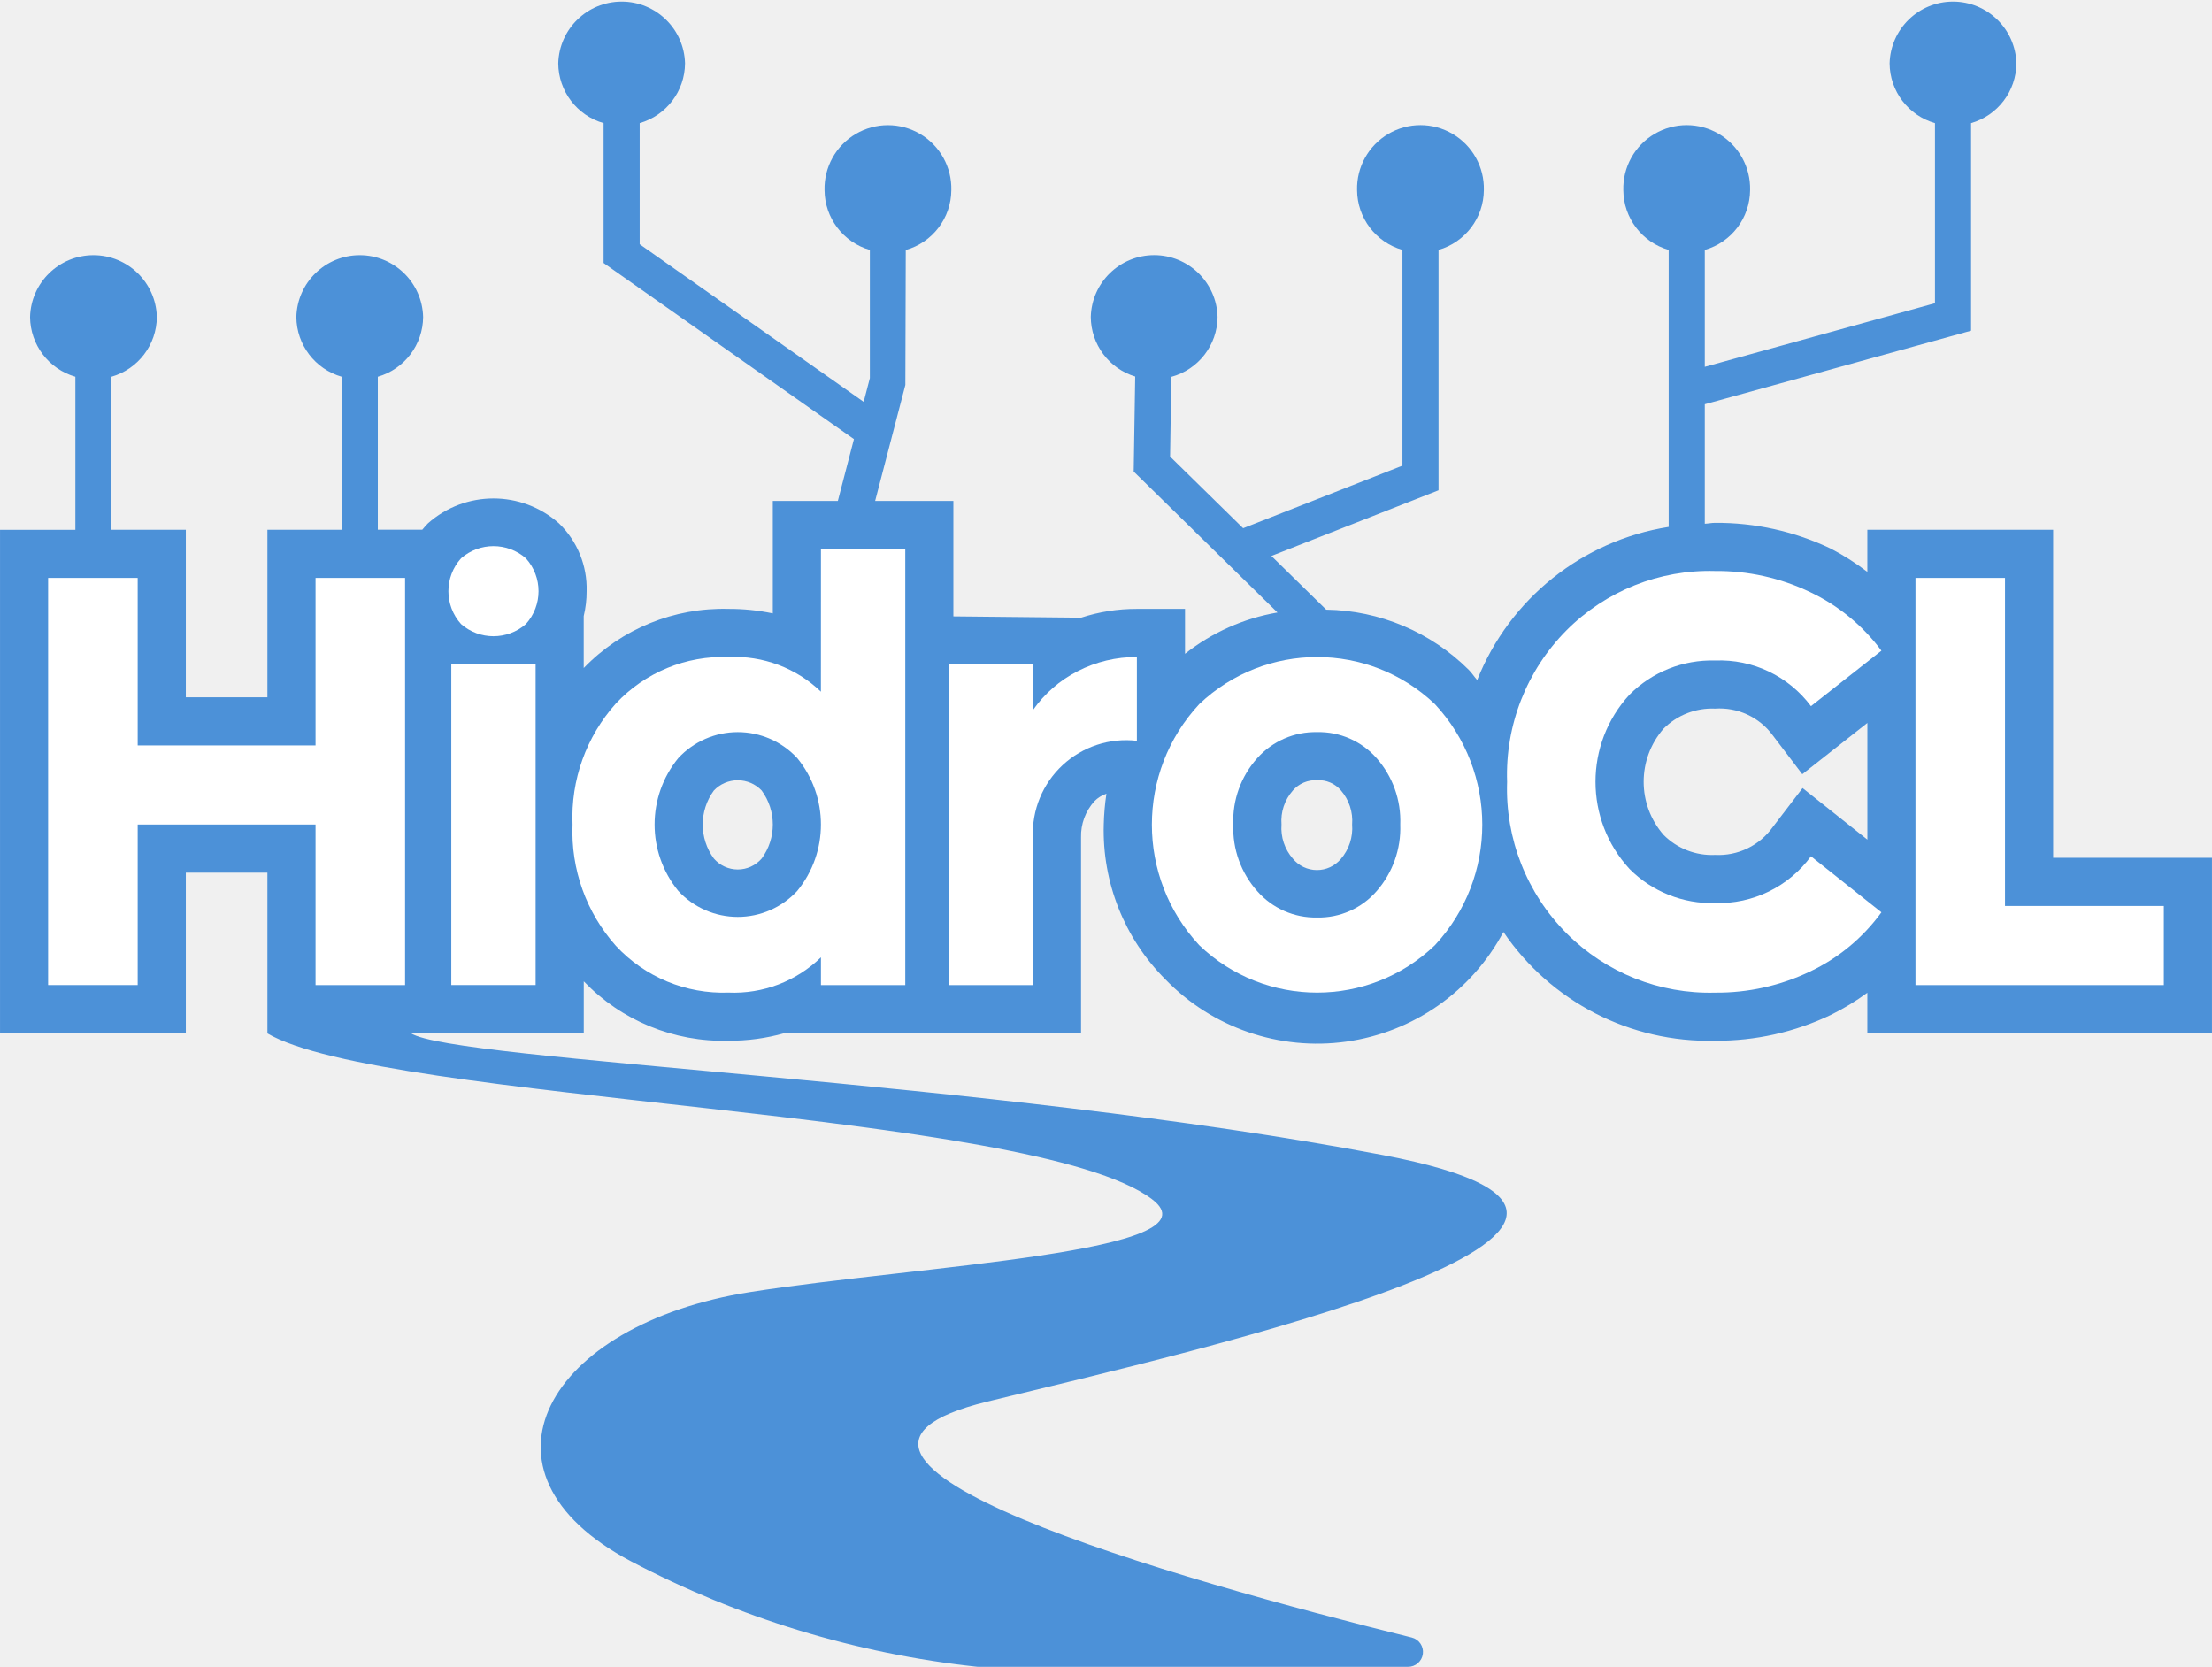
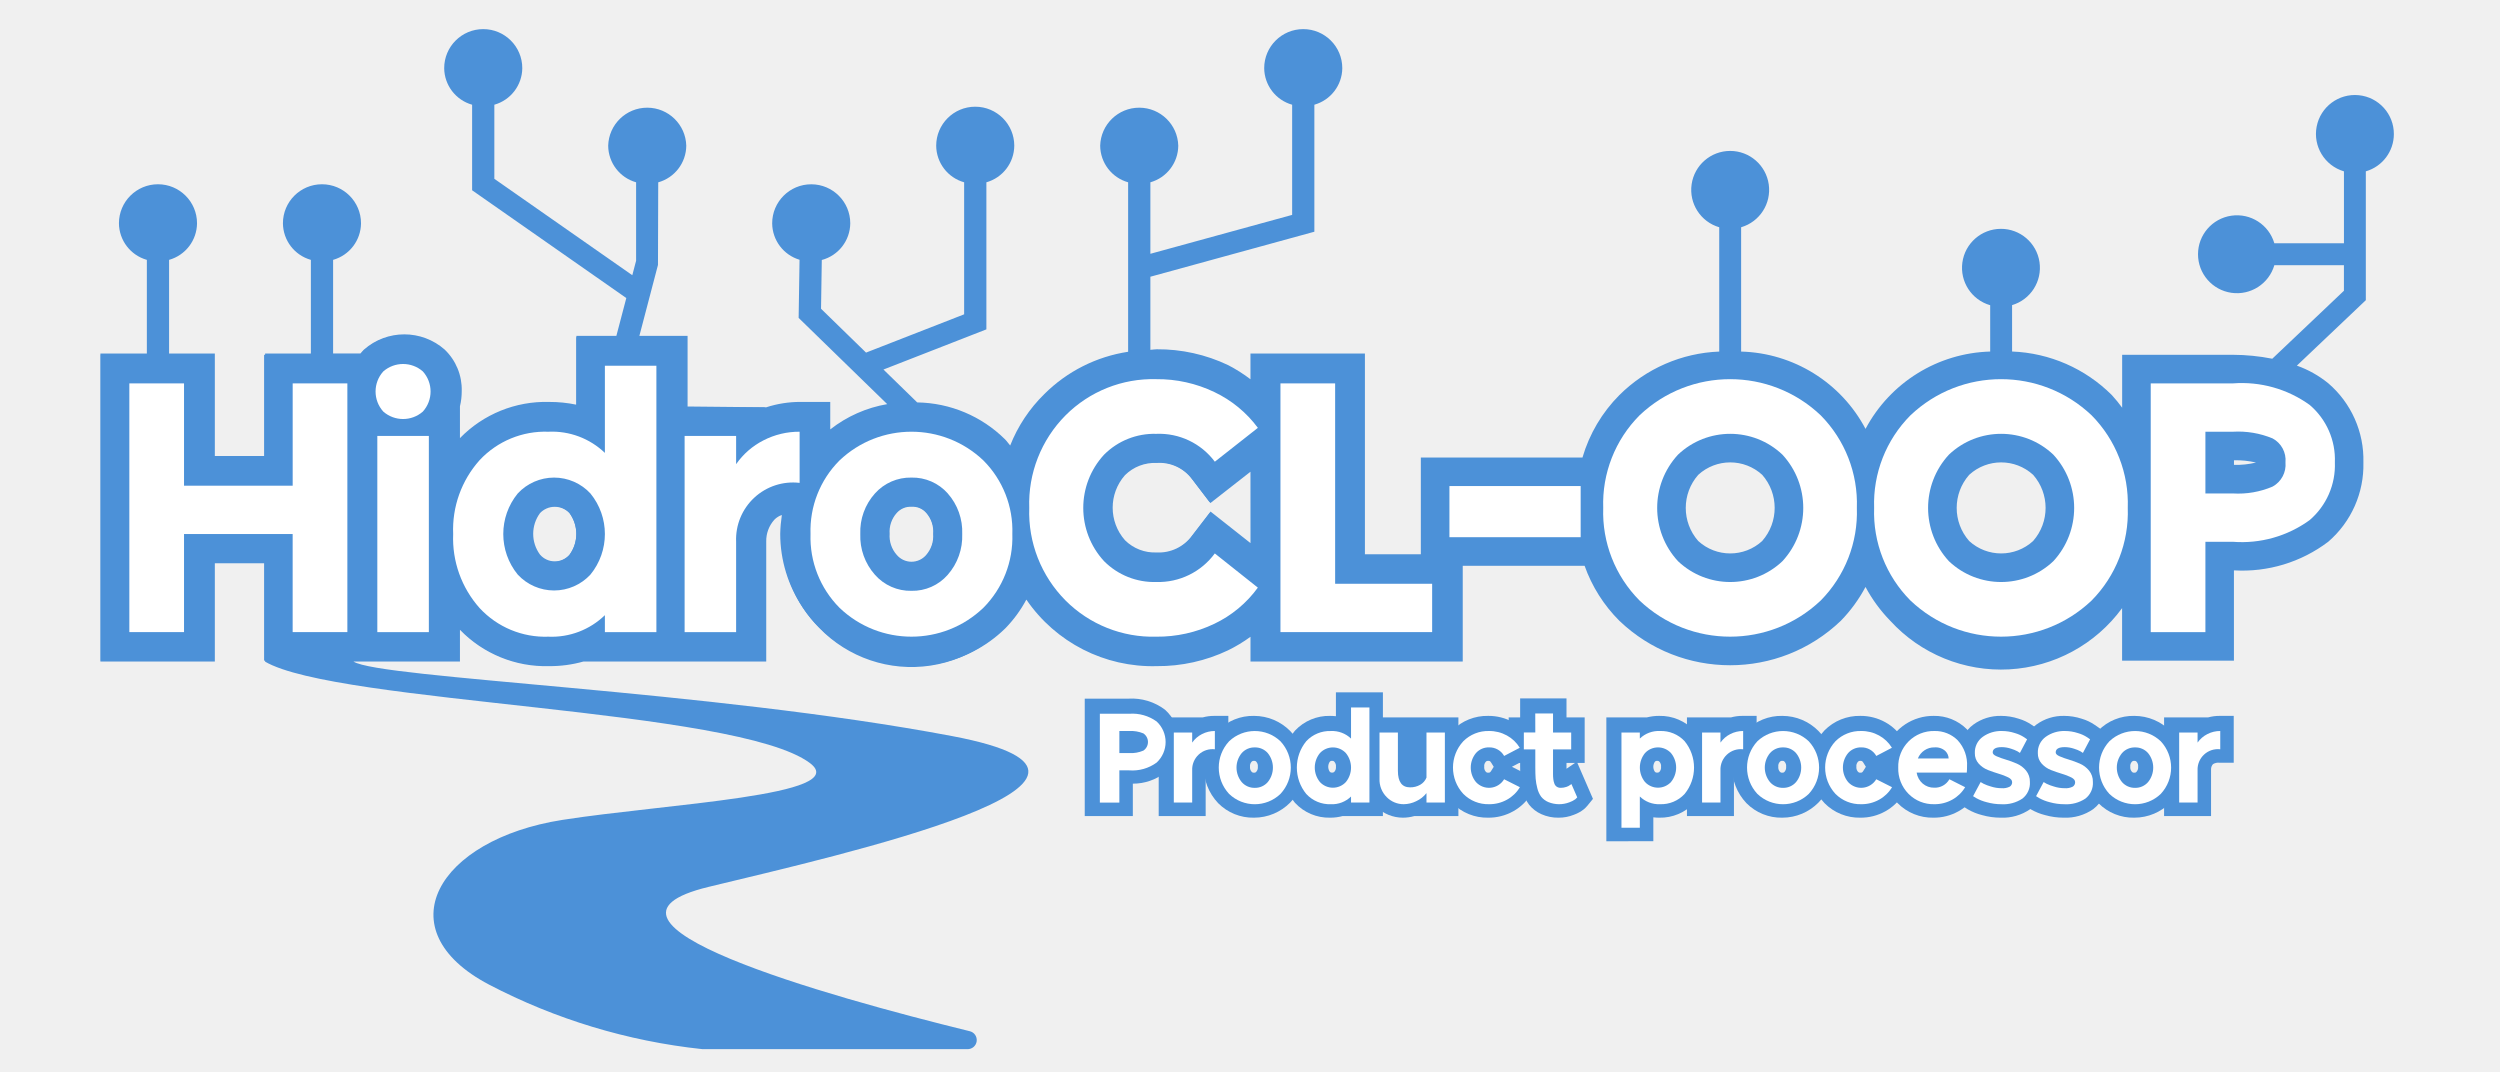
- <svg xmlns="http://www.w3.org/2000/svg" id="Capa_2" data-name="Capa 2" viewBox="0 0 54.036 40.717">
+ <svg xmlns="http://www.w3.org/2000/svg" id="Capa_2" data-name="Capa 2" viewBox="0 0 99.213 42.52">
  <defs>
    <style>.cls-1{fill:#4c91d8;}.cls-2{fill:#fff;}</style>
  </defs>
-   <path class="cls-1" d="M51.484,28.943V20.929H46.945v1.029a6.001,6.001,0,0,0-.888-.566,6.452,6.452,0,0,0-2.833-.632c-.087,0-.165.019-.25.022V17.863l6.505-1.797V10.996a1.529,1.529,0,0,0,1.107-1.46,1.549,1.549,0,0,0-3.097,0,1.529,1.529,0,0,0,1.108,1.46v4.399l-5.623,1.554V14.093a1.53,1.53,0,0,0,1.107-1.46,1.549,1.549,0,1,0-3.097,0,1.53,1.53,0,0,0,1.108,1.46v6.766a6.053,6.053,0,0,0-4.678,3.742c-.072-.081-.127-.171-.204-.248a5.038,5.038,0,0,0-3.484-1.472L32.387,21.569l4.083-1.604V14.093a1.53,1.53,0,0,0,1.107-1.46,1.549,1.549,0,1,0-3.097,0,1.53,1.53,0,0,0,1.108,1.46v5.27l-3.891,1.528-1.785-1.75.03-1.947a1.528,1.528,0,0,0,1.13-1.464,1.549,1.549,0,0,0-3.097,0A1.531,1.531,0,0,0,29.06,17.186l-.037,2.321,3.513,3.443a5.021,5.021,0,0,0-2.259,1.009V22.862H29.101a4.348,4.348,0,0,0-1.364.215l-3.119-.032V20.224H22.707l.738-2.832.01-3.297a1.529,1.529,0,0,0,1.113-1.461,1.549,1.549,0,1,0-3.097,0,1.53,1.53,0,0,0,1.107,1.46v3.13l-.151.58-5.472-3.85V10.996a1.53,1.53,0,0,0,1.108-1.46,1.549,1.549,0,0,0-3.097,0,1.529,1.529,0,0,0,1.107,1.46V14.412l6.116,4.303-.393,1.509H20.207v2.748a5.148,5.148,0,0,0-1.082-.11,4.736,4.736,0,0,0-3.537,1.445V23.037a2.525,2.525,0,0,0,.071-.608,2.216,2.216,0,0,0-.676-1.657,2.41,2.41,0,0,0-3.202.002c-.045.043-.091.102-.137.154h-1.086V17.191a1.53,1.53,0,0,0,1.107-1.46,1.549,1.549,0,0,0-3.097,0,1.53,1.53,0,0,0,1.108,1.46V20.929H7.861V25.021H5.868V20.929H4.052V17.191a1.53,1.53,0,0,0,1.108-1.46,1.549,1.549,0,0,0-3.097,0A1.53,1.53,0,0,0,3.17,17.191v3.739H1.329V33.228H5.868V29.305H7.861v3.922H7.852c2.846,1.688,18.712,1.864,21.615,4.052,1.722,1.297-5.742,1.629-9.817,2.272-4.966.784-7.039,4.394-2.906,6.577A23.557,23.557,0,0,0,25.191,48.703c.013.001.027.002.041.002H35.724a.363.363,0,0,0,.092-.715c-5.75-1.424-16.127-4.359-10.368-5.764,5.203-1.269,18.668-4.309,9.66-6.023-9.655-1.837-22.696-2.295-23.743-2.976h4.224V31.96A4.724,4.724,0,0,0,19.125,33.411a4.881,4.881,0,0,0,1.362-.184h7.25V28.441a1.267,1.267,0,0,1,.326-.88.73.73,0,0,1,.294-.184,6.075,6.075,0,0,0-.065.752,5.141,5.141,0,0,0,1.502,3.78A5.16,5.16,0,0,0,38.055,30.754a6.062,6.062,0,0,0,5.17,2.657,6.441,6.441,0,0,0,2.83-.632,5.933,5.933,0,0,0,.89-.54v.988h8.419V28.943Zm-31.549.017a.771.771,0,0,1-1.169-.001,1.405,1.405,0,0,1,.001-1.66.805.805,0,0,1,1.168,0,1.404,1.404,0,0,1,0,1.662Zm14.148.011a.762.762,0,0,1-1.171-.007,1.137,1.137,0,0,1-.278-.836,1.118,1.118,0,0,1,.274-.826.733.733,0,0,1,.596-.255.713.713,0,0,1,.583.251,1.131,1.131,0,0,1,.272.83A1.154,1.154,0,0,1,34.083,28.972Zm12.863-.473-1.583-1.259-.728.952a1.628,1.628,0,0,1-1.409.681,1.666,1.666,0,0,1-1.257-.488,1.973,1.973,0,0,1-.001-2.597,1.671,1.671,0,0,1,1.258-.489,1.61,1.61,0,0,1,1.407.651l.723.951,1.59-1.252Z" transform="translate(-1.3286 -7.98794)" />
-   <path class="cls-2" d="M2.504,22.105H4.692v4.092h4.345V22.105h2.187v9.947H9.037V28.129h-4.345v3.922H2.504Z" transform="translate(-1.3286 -7.98794)" />
-   <path class="cls-2" d="M12.593,21.625a1.203,1.203,0,0,1,1.581,0,1.198,1.198,0,0,1,0,1.609,1.203,1.203,0,0,1-1.581,0,1.198,1.198,0,0,1,0-1.609Zm-.24,2.582h2.06v7.844h-2.06Z" transform="translate(-1.3286 -7.98794)" />
-   <path class="cls-2" d="M21.383,21.399h2.06V32.052h-2.06V31.374a3.052,3.052,0,0,1-2.257.861A3.578,3.578,0,0,1,16.374,31.093a4.192,4.192,0,0,1-1.059-2.964,4.165,4.165,0,0,1,1.059-2.956A3.589,3.589,0,0,1,19.125,24.038a3.05,3.05,0,0,1,2.257.846Zm-.579,5.108a1.98,1.98,0,0,0-2.906,0,2.563,2.563,0,0,0,0,3.244,1.98,1.98,0,0,0,2.906,0,2.563,2.563,0,0,0,0-3.244Z" transform="translate(-1.3286 -7.98794)" />
-   <path class="cls-2" d="M29.101,24.038v2.046a2.279,2.279,0,0,0-2.54,2.357v3.611h-2.06V24.207h2.06V25.336a2.982,2.982,0,0,1,1.093-.952A3.112,3.112,0,0,1,29.101,24.038Z" transform="translate(-1.3286 -7.98794)" />
-   <path class="cls-2" d="M30.625,25.188a4.177,4.177,0,0,1,5.756,0,4.325,4.325,0,0,1,0,5.89,4.157,4.157,0,0,1-5.756,0,4.325,4.325,0,0,1,0-5.89Zm4.331,1.319a1.88,1.88,0,0,0-1.453-.635,1.904,1.904,0,0,0-1.461.635,2.298,2.298,0,0,0-.586,1.622,2.322,2.322,0,0,0,.586,1.629,1.895,1.895,0,0,0,1.461.643,1.872,1.872,0,0,0,1.453-.643,2.338,2.338,0,0,0,.579-1.629A2.315,2.315,0,0,0,34.956,26.507Z" transform="translate(-1.3286 -7.98794)" />
-   <path class="cls-2" d="M43.225,21.936a5.258,5.258,0,0,1,2.321.515,4.635,4.635,0,0,1,1.743,1.432l-1.721,1.355a2.779,2.779,0,0,0-2.342-1.115,2.836,2.836,0,0,0-2.089.832,3.142,3.142,0,0,0,0,4.261,2.832,2.832,0,0,0,2.089.832,2.798,2.798,0,0,0,2.342-1.143l1.721,1.369a4.564,4.564,0,0,1-1.743,1.446,5.259,5.259,0,0,1-2.321.516,4.932,4.932,0,0,1-3.626-1.447,4.998,4.998,0,0,1-1.454-3.703,5.002,5.002,0,0,1,1.454-3.704A4.934,4.934,0,0,1,43.225,21.936Z" transform="translate(-1.3286 -7.98794)" />
-   <path class="cls-2" d="M48.121,22.105h2.187v8.014h3.88v1.933H48.121Z" transform="translate(-1.3286 -7.98794)" />
+   <path class="cls-1" d="M54.167,21.995V14.029H49.625v1.022a6.009,6.009,0,0,0-.888-.562,6.491,6.491,0,0,0-2.834-.628c-.087,0-.165.019-.25.022V10.982l6.508-1.786V4.156a1.522,1.522,0,0,0,1.108-1.451,1.549,1.549,0,0,0-3.099,0A1.522,1.522,0,0,0,51.279,4.156V8.528l-5.626,1.544V7.235A1.522,1.522,0,0,0,46.76,5.784a1.55,1.55,0,0,0-3.099,0,1.522,1.522,0,0,0,1.109,1.451v6.725a5.981,5.981,0,0,0-3.325,1.678,5.886,5.886,0,0,0-1.356,2.042c-.072-.08-.127-.17-.205-.246A5.057,5.057,0,0,0,36.4,15.97l-1.34-1.305,4.085-1.594V7.235A1.522,1.522,0,0,0,40.252,5.784a1.549,1.549,0,0,0-3.099,0A1.522,1.522,0,0,0,38.262,7.235v5.239l-3.893,1.519L32.583,12.253l.03-1.935a1.521,1.521,0,0,0,1.13-1.455,1.549,1.549,0,0,0-3.099,0,1.523,1.523,0,0,0,1.086,1.446L31.694,12.616l3.515,3.422a5.039,5.039,0,0,0-2.26,1.003V15.95H31.772a4.377,4.377,0,0,0-1.365.214L27.287,16.132V13.328H25.374l.738-2.815.01-3.277A1.522,1.522,0,0,0,27.235,5.784a1.55,1.55,0,0,0-3.099,0,1.522,1.522,0,0,0,1.108,1.451V10.346l-.151.576L19.618,7.096V4.156a1.522,1.522,0,0,0,1.109-1.451,1.549,1.549,0,0,0-3.099,0A1.522,1.522,0,0,0,18.736,4.156V7.551l6.119,4.277-.394,1.5H22.873v2.732a5.183,5.183,0,0,0-1.082-.109,4.754,4.754,0,0,0-3.538,1.436V16.124a2.494,2.494,0,0,0,.071-.604,2.196,2.196,0,0,0-.677-1.647,2.423,2.423,0,0,0-3.204.002c-.045.043-.091.101-.137.153H13.219V10.313a1.522,1.522,0,0,0,1.108-1.451,1.549,1.549,0,0,0-3.099,0,1.522,1.522,0,0,0,1.109,1.451V14.029H10.521v4.067H8.526V14.029H6.71V10.313A1.522,1.522,0,0,0,7.819,8.862a1.549,1.549,0,0,0-3.099,0,1.522,1.522,0,0,0,1.108,1.451V14.029H3.985V26.253H8.526V22.354H10.521v3.899H10.512c2.847,1.678,18.722,1.852,21.627,4.027,1.722,1.29-5.745,1.619-9.822,2.258-4.969.779-7.043,4.367-2.908,6.537a23.684,23.684,0,0,0,8.451,2.559c.013.001.027.002.041.002H38.398a.361.361,0,0,0,.092-.711C32.737,39.511,22.354,36.594,28.117,35.197c5.206-1.262,18.678-4.282,9.665-5.986C28.122,27.384,15.074,26.93,14.026,26.253h4.227v-1.26a4.742,4.742,0,0,0,3.538,1.443,4.913,4.913,0,0,0,1.363-.183h7.254V21.495a1.255,1.255,0,0,1,.326-.874.731.731,0,0,1,.294-.183,6,6,0,0,0-.065.748,5.257,5.257,0,0,0,8.925,3.758,4.99,4.99,0,0,0,.843-1.149,6.067,6.067,0,0,0,5.173,2.641,6.48,6.48,0,0,0,2.832-.628,5.944,5.944,0,0,0,.89-.537v.982h8.423V21.995Zm-31.566.017a.775.775,0,0,1-1.17-.001,1.389,1.389,0,0,1,.001-1.65.809.809,0,0,1,1.168,0,1.388,1.388,0,0,1,0,1.651Zm14.155.011a.765.765,0,0,1-1.172-.007,1.126,1.126,0,0,1-.278-.831,1.107,1.107,0,0,1,.275-.821.736.736,0,0,1,.596-.254.715.715,0,0,1,.584.249,1.12,1.12,0,0,1,.272.825A1.142,1.142,0,0,1,36.756,22.023Zm12.87-.47L48.041,20.301l-.728.946a1.632,1.632,0,0,1-1.41.677,1.673,1.673,0,0,1-1.258-.485,1.951,1.951,0,0,1-.001-2.581,1.678,1.678,0,0,1,1.259-.486,1.615,1.615,0,0,1,1.407.647l.724.946,1.591-1.244Z" />
+   <path class="cls-1" d="M95.001,5.324a1.546,1.546,0,1,0-1.981,1.476V9.655H90.258a1.546,1.546,0,1,0,0,.87h2.761v1.014l-2.843,2.697a8.178,8.178,0,0,0-1.564-.156H84.218v2.099a6.009,6.009,0,0,0-.409-.5,5.925,5.925,0,0,0-3.959-1.729V12.109a1.546,1.546,0,1,0-.869.004v1.838A5.786,5.786,0,0,0,74.034,17.02a5.761,5.761,0,0,0-4.937-3.068V9.019a1.546,1.546,0,1,0-.869-0v4.933a5.945,5.945,0,0,0-3.963,1.727,5.832,5.832,0,0,0-1.464,2.477h-6.415v3.878H54.118V14.081h-4.438v1.076a5.963,5.963,0,0,0-.998-.62,6.371,6.371,0,0,0-2.797-.624,6.01,6.01,0,0,0-4.397,1.766,5.844,5.844,0,0,0-1.37,2.146c-.099-.118-.182-.244-.293-.355a5.243,5.243,0,0,0-6.959-.288v-1.183H31.733a4.261,4.261,0,0,0-1.386.227v-.059H27.183V13.381H22.871v2.735a5.025,5.025,0,0,0-1.106-.117A4.664,4.664,0,0,0,18.206,17.487c-.02.022-.033.048-.053.07V16.167h-.009a2.472,2.472,0,0,0,.078-.63,2.168,2.168,0,0,0-.66-1.62,2.325,2.325,0,0,0-3.134.002c-.047.045-.095.106-.143.162H10.481v4.06h-2.044V14.081H3.999V26.219h4.438v-3.892h2.044v3.892h7.672V24.836c.019.021.031.046.05.066a4.653,4.653,0,0,0,3.562,1.498A4.791,4.791,0,0,0,23.11,26.219h7.237V21.501a1.292,1.292,0,0,1,.33-.894.851.851,0,0,1,.428-.238,6.003,6.003,0,0,0-.072.823,5.076,5.076,0,0,0,1.48,3.728,5.088,5.088,0,0,0,8.196-1.236,6.068,6.068,0,0,0,5.177,2.716,6.372,6.372,0,0,0,2.798-.624,5.853,5.853,0,0,0,.997-.622v1.064h8.287V22.453h4.917a5.84,5.84,0,0,0,1.38,2.183,6.354,6.354,0,0,0,8.791-.002,5.901,5.901,0,0,0,.977-1.34,5.903,5.903,0,0,0,.983,1.342,5.954,5.954,0,0,0,9.2-.502v2.085h4.438v-3.584a5.64,5.64,0,0,0,3.743-1.136,4.022,4.022,0,0,0,1.395-3.148,3.998,3.998,0,0,0-1.399-3.145,4.219,4.219,0,0,0-1.241-.696l2.736-2.597V6.8A1.541,1.541,0,0,0,95.001,5.324ZM22.593,22.039a.832.832,0,0,1-1.208,0,1.425,1.425,0,0,1,0-1.692.832.832,0,0,1,1.208,0,1.426,1.426,0,0,1,0,1.692Zm14.177.012a.729.729,0,0,1-.6.262.745.745,0,0,1-.61-.268,1.157,1.157,0,0,1-.285-.852,1.139,1.139,0,0,1,.281-.842.765.765,0,0,1,.614-.264.738.738,0,0,1,.604.26,1.155,1.155,0,0,1,.278.846A1.176,1.176,0,0,1,36.77,22.051Zm11.242-1.694-.702.916a1.647,1.647,0,0,1-1.424.689,1.683,1.683,0,0,1-1.27-.494,1.988,1.988,0,0,1,.001-2.625,1.679,1.679,0,0,1,1.269-.494,1.624,1.624,0,0,1,1.421.658l.698.919,1.676-1.319v3.075Zm21.922,1.112a1.879,1.879,0,0,1-2.54,0,1.988,1.988,0,0,1,.001-2.625,1.879,1.879,0,0,1,2.539 0,1.989,1.989,0,0,1,0,2.624Zm10.752,0a1.879,1.879,0,0,1-2.54,0,1.988,1.988,0,0,1,.001-2.625,1.879,1.879,0,0,1,2.539 0,1.989,1.989,0,0,1,0,2.624Zm7.97-3.02v-.183a3.483,3.483,0,0,1,.875.09A3.333,3.333,0,0,1,88.655,18.449Z" />
+   <g id="Capa_4" data-name="Capa 4">
+     <path class="cls-2" d="M85.352,15.215h3.262a4.607,4.607,0,0,1,3.045.854,2.849,2.849,0,0,1,1.001,2.282,2.871,2.871,0,0,1-1.001,2.289,4.579,4.579,0,0,1-3.045.861h-1.092v3.584H85.352Zm2.17,1.918v2.45h1.092a3.478,3.478,0,0,0,1.575-.273.993.993,0,0,0,.511-.959.978.978,0,0,0-.511-.952,3.561,3.561,0,0,0-1.575-.266Z" />
+     <path class="cls-2" d="M75.817,16.482a5.22,5.22,0,0,1,7.189,0,4.978,4.978,0,0,1,1.435,3.675,4.979,4.979,0,0,1-1.435,3.675,5.221,5.221,0,0,1-7.189,0,4.966,4.966,0,0,1-1.442-3.675A4.965,4.965,0,0,1,75.817,16.482Zm5.67,1.561a3.011,3.011,0,0,0-4.144,0,3.117,3.117,0,0,0,0,4.228,3.011,3.011,0,0,0,4.144,0,3.117,3.117,0,0,0,0-4.228Z" />
+     <path class="cls-2" d="M65.066,16.482a5.22,5.22,0,0,1,7.189,0,4.978,4.978,0,0,1,1.435,3.675,4.979,4.979,0,0,1-1.435,3.675,5.221,5.221,0,0,1-7.189,0,4.966,4.966,0,0,1-1.442-3.675A4.965,4.965,0,0,1,65.066,16.482Zm5.67,1.561a3.011,3.011,0,0,0-4.144,0,3.117,3.117,0,0,0,0,4.228,3.011,3.011,0,0,0,4.144,0,3.117,3.117,0,0,0,0-4.228Z" />
+     <path class="cls-2" d="M57.521,19.289h5.208V21.319h-5.208Z" />
+     <path class="cls-2" d="M50.815,15.215h2.17v7.952h3.85v1.918H50.815Z" />
+     <path class="cls-2" d="M45.886,15.047a5.222,5.222,0,0,1,2.304.511,4.608,4.608,0,0,1,1.729,1.421l-1.708,1.344a2.757,2.757,0,0,0-2.324-1.106,2.808,2.808,0,0,0-2.071.826,3.117,3.117,0,0,0,0,4.228,2.808,2.808,0,0,0,2.071.826A2.779,2.779,0,0,0,48.21,21.963l1.708,1.357A4.554,4.554,0,0,1,48.19,24.756a5.222,5.222,0,0,1-2.304.511,4.895,4.895,0,0,1-3.598-1.435,4.966,4.966,0,0,1-1.442-3.675,4.965,4.965,0,0,1,1.442-3.675A4.894,4.894,0,0,1,45.886,15.047Z" />
+     <path class="cls-2" d="M33.315,18.274a4.144,4.144,0,0,1,5.712,0,3.939,3.939,0,0,1,1.148,2.919,3.964,3.964,0,0,1-1.148,2.926,4.128,4.128,0,0,1-5.712,0A3.964,3.964,0,0,1,32.166,21.193,3.939,3.939,0,0,1,33.315,18.274Zm4.298,1.309A1.869,1.869,0,0,0,36.17,18.953a1.888,1.888,0,0,0-1.448.63,2.28,2.28,0,0,0-.581,1.61,2.306,2.306,0,0,0,.581,1.617,1.878,1.878,0,0,0,1.448.637,1.859,1.859,0,0,0,1.442-.637,2.324,2.324,0,0,0,.574-1.617A2.297,2.297,0,0,0,37.612,19.583Z" />
+     <path class="cls-2" d="M31.733,17.133v2.03A2.259,2.259,0,0,0,29.213,21.501v3.584H27.169V17.301h2.044V18.421a2.95,2.95,0,0,1,1.085-.945A3.087,3.087,0,0,1,31.733,17.133Z" />
+     <path class="cls-2" d="M24.005,14.515h2.044V25.085H24.005v-.672a3.029,3.029,0,0,1-2.24.854A3.547,3.547,0,0,1,19.035,24.133,4.156,4.156,0,0,1,17.984,21.193a4.13,4.13,0,0,1,1.051-2.933A3.559,3.559,0,0,1,21.765,17.133a3.028,3.028,0,0,1,2.24.84Zm-.574,5.068a1.965,1.965,0,0,0-2.884,0,2.544,2.544,0,0,0,0,3.22,1.965,1.965,0,0,0,2.884,0,2.544,2.544,0,0,0,0-3.22Z" />
+     <path class="cls-2" d="M15.212,14.739a1.193,1.193,0,0,1,1.568,0,1.189,1.189,0,0,1,0,1.596,1.193,1.193,0,0,1-1.568,0,1.189,1.189,0,0,1,0-1.596Zm-.238,2.562h2.045V25.085H14.974Z" />
+     <path class="cls-2" d="M5.133,15.215H7.303V19.275h4.312V15.215h2.17V25.085H11.614V21.193H7.303V25.085H5.133Z" />
+   </g>
+   <g id="Capa_5" data-name="Capa 5">
+     <path class="cls-1" d="M43.048,32.385V27.726h1.732a2.187,2.187,0,0,1,1.455.44,1.677,1.677,0,0,1,.002,2.494,2.064,2.064,0,0,1-1.28.44V32.385Z" />
+     <path class="cls-1" d="M45.983,32.385V28.471h1.744a1.702,1.702,0,0,1,.453-.061h.567v1.859h-.567a.405.405,0,0,0-.255.055.302.302,0,0,0-.078.214V32.385Z" />
+     <path class="cls-1" d="M49.765,32.45a1.944,1.944,0,0,1-1.422-.576,2.102,2.102,0,0,1,0-2.89,1.945,1.945,0,0,1,1.422-.574,2.02,2.02,0,1,1,0,4.04Zm0-2.255a.11.11,0,0,0-.101.042.243.243,0,0,0-.057.19.254.254,0,0,0,.058.194.109.109,0,0,0,.1.043.099.099,0,0,0,.093-.039.26.26,0,0,0,.06-.198.249.249,0,0,0-.058-.193A.102.102,0,0,0,49.765,30.195Z" />
+     <path class="cls-1" d="M52.784,32.45a1.838,1.838,0,0,1-1.391-.588,2.217,2.217,0,0,1,.001-2.869,1.852,1.852,0,0,1,1.39-.583,2.238,2.238,0,0,1,.232.013v-.947h1.865V32.385H53.284A1.885,1.885,0,0,1,52.784,32.45Zm.08-2.255a.102.102,0,0,0-.095.039.353.353,0,0,0,0,.387.101.101,0,0,0,.095.039.106.106,0,0,0,.097-.04.255.255,0,0,0,.056-.192.249.249,0,0,0-.058-.193A.102.102,0,0,0,52.864,30.195Z" />
+     <path class="cls-1" d="M55.675,32.45a1.514,1.514,0,0,1-1.062-.436,1.548,1.548,0,0,1-.465-1.147V28.471h1.864v0h1.865V32.385H56.131A1.661,1.661,0,0,1,55.675,32.45Z" />
+     <path class="cls-1" d="M59.06,32.45a1.944,1.944,0,0,1-1.422-.576,2.102,2.102,0,0,1,0-2.89,1.945,1.945,0,0,1,1.422-.574,2.007,2.007,0,0,1,.985.249,1.932,1.932,0,0,1,.718.688l.316.517-1.079.566,1.084.547-.313.523a1.926,1.926,0,0,1-.72.697A1.995,1.995,0,0,1,59.06,32.45Zm0-2.255a.11.11,0,0,0-.101.042.243.243,0,0,0-.057.19.254.254,0,0,0,.058.194.109.109,0,0,0,.1.043c.056,0,.077-.005.117-.07l.102-.164-.102-.165C59.137,30.2,59.115,30.195,59.06,30.195Z" />
+     <path class="cls-1" d="M61.85,32.45a1.608,1.608,0,0,1-.677-.138,1.297,1.297,0,0,1-.495-.382,1.521,1.521,0,0,1-.251-.534,2.742,2.742,0,0,1-.085-.489c-.009-.133-.015-.292-.015-.479v-.152h-.455V28.471h.455V27.715h1.84v.756h.721v1.805h-.29l.619,1.427-.217.267a1.142,1.142,0,0,1-.147.148,1.396,1.396,0,0,1-.392.216A1.607,1.607,0,0,1,61.85,32.45Zm.317-1.942.339-.232h-.339Z" />
+     <path class="cls-1" d="M63.748,33.385V28.471h1.604a1.949,1.949,0,0,1,.493-.061,1.849,1.849,0,0,1,1.39.583,2.216,2.216,0,0,1,.002,2.87,1.841,1.841,0,0,1-1.392.587,2.008,2.008,0,0,1-.232-.014v.948Zm2.017-3.189a.101.101,0,0,0-.095.039.353.353,0,0,0,0,.387.101.101,0,0,0,.095.039.106.106,0,0,0,.098-.04.255.255,0,0,0,.056-.192.249.249,0,0,0-.058-.193A.101.101,0,0,0,65.765,30.195Z" />
+     <path class="cls-1" d="M66.947,32.385V28.471h1.744a1.702,1.702,0,0,1,.453-.061H69.712v1.859h-.567a.405.405,0,0,0-.255.055.302.302,0,0,0-.078.214V32.385Z" />
+     <path class="cls-1" d="M70.73,32.45a1.944,1.944,0,0,1-1.422-.576,2.102,2.102,0,0,1,0-2.89,1.945,1.945,0,0,1,1.422-.574,2.02,2.02,0,1,1,0,4.04Zm0-2.255a.11.11,0,0,0-.101.042.243.243,0,0,0-.057.19.254.254,0,0,0,.058.194.109.109,0,0,0,.1.043.099.099,0,0,0,.093-.039.26.26,0,0,0,.06-.198.249.249,0,0,0-.058-.193A.102.102,0,0,0,70.73,30.195Z" />
+     <path class="cls-1" d="M73.829,32.45a1.944,1.944,0,0,1-1.422-.576,2.102,2.102,0,0,1,0-2.89,1.945,1.945,0,0,1,1.422-.574,2.007,2.007,0,0,1,.985.249,1.932,1.932,0,0,1,.718.688l.316.517-1.079.566,1.084.547-.313.523a1.926,1.926,0,0,1-.72.697A1.995,1.995,0,0,1,73.829,32.45Zm0-2.255a.11.11,0,0,0-.101.042.243.243,0,0,0-.057.19.254.254,0,0,0,.058.194.109.109,0,0,0,.1.043c.056,0,.077-.005.117-.07l.102-.164-.102-.165C73.906,30.2,73.885,30.195,73.829,30.195Z" />
+     <path class="cls-1" d="M76.73,32.45a1.941,1.941,0,0,1-1.422-.577,2.021,2.021,0,0,1,1.432-3.463,1.815,1.815,0,0,1,1.314.529,1.966,1.966,0,0,1,.543,1.458,2.529,2.529,0,0,1-.015.302l-.022.179.194.099-.313.523a1.926,1.926,0,0,1-.72.697A1.995,1.995,0,0,1,76.73,32.45Z" />
+     <path class="cls-1" d="M79.395,32.45a2.711,2.711,0,0,1-.735-.102,2.186,2.186,0,0,1-.561-.226l-.581-.358.58-1.082-.026-.029a1.172,1.172,0,0,1-.3-.796,1.317,1.317,0,0,1,.549-1.107,1.803,1.803,0,0,1,1.089-.34,2.228,2.228,0,0,1,.701.112,1.801,1.801,0,0,1,.526.25l.513.356-.48.909a1.793,1.793,0,0,1,.139.146,1.258,1.258,0,0,1,.284.813,1.328,1.328,0,0,1-.525,1.116A1.915,1.915,0,0,1,79.395,32.45Z" />
+     <path class="cls-1" d="M81.895,32.45a2.711,2.711,0,0,1-.735-.102,2.186,2.186,0,0,1-.561-.226l-.581-.358.58-1.082-.026-.029a1.172,1.172,0,0,1-.3-.796,1.317,1.317,0,0,1,.549-1.107,1.803,1.803,0,0,1,1.089-.34,2.228,2.228,0,0,1,.701.112,1.801,1.801,0,0,1,.526.25l.513.356-.48.909a1.793,1.793,0,0,1,.139.146,1.258,1.258,0,0,1,.284.813,1.328,1.328,0,0,1-.525,1.116A1.915,1.915,0,0,1,81.895,32.45Z" />
+     <path class="cls-1" d="M84.699,32.45a1.944,1.944,0,0,1-1.422-.576,2.102,2.102,0,0,1,0-2.89,1.945,1.945,0,0,1,1.422-.574,2.02,2.02,0,1,1,0,4.04Zm0-2.255a.11.11,0,0,0-.101.042.243.243,0,0,0-.057.19.254.254,0,0,0,.058.194.109.109,0,0,0,.1.043.099.099,0,0,0,.093-.039.26.26,0,0,0,.06-.198.249.249,0,0,0-.058-.193A.102.102,0,0,0,84.699,30.195Z" />
+     <path class="cls-1" d="M85.882,32.385V28.471h1.744a1.702,1.702,0,0,1,.453-.061h.567v1.859H88.079a.405.405,0,0,0-.255.055.302.302,0,0,0-.078.214V32.385Z" />
+   </g>
+   <path class="cls-2" d="M43.648,28.326h1.165a1.644,1.644,0,0,1,1.087.305,1.111,1.111,0,0,1,0,1.633,1.633,1.633,0,0,1-1.087.308H44.422v1.279h-.774Zm.774.685v.875h.391a1.238,1.238,0,0,0,.562-.098.411.411,0,0,0,0-.683,1.286,1.286,0,0,0-.562-.095Z" />
+   <path class="cls-2" d="M48.212,29.01V29.735a.808.808,0,0,0-.9.836v1.279h-.729V29.071h.729v.399a1.043,1.043,0,0,1,.388-.337A1.097,1.097,0,0,1,48.212,29.01Z" />
+   <path class="cls-2" d="M48.776,29.418a1.481,1.481,0,0,1,2.04,0,1.534,1.534,0,0,1,0,2.088,1.473,1.473,0,0,1-2.04,0,1.536,1.536,0,0,1,0-2.088Zm1.535.468a.664.664,0,0,0-.515-.225.673.673,0,0,0-.518.225.905.905,0,0,0,0,1.152.669.669,0,0,0,.518.228.661.661,0,0,0,.515-.228.912.912,0,0,0,0-1.152Z" />
+   <path class="cls-2" d="M53.616,28.076h.73v3.774h-.73V31.61a1.078,1.078,0,0,1-.8.306,1.265,1.265,0,0,1-.975-.405,1.654,1.654,0,0,1,0-2.098,1.273,1.273,0,0,1,.975-.402,1.081,1.081,0,0,1,.8.3Zm-.205,1.81a.702.702,0,0,0-1.029,0,.909.909,0,0,0,0,1.15.702.702,0,0,0,1.029,0,.909.909,0,0,0,0-1.15Z" />
+   <path class="cls-2" d="M54.747,29.071h.729v1.52q0,.655.48.655a.783.783,0,0,0,.407-.103.581.581,0,0,0,.247-.283V29.071h.73v2.779h-.73v-.375a1.102,1.102,0,0,1-.41.322,1.142,1.142,0,0,1-.494.118.939.939,0,0,1-.67-.277.974.974,0,0,1-.29-.738v-1.829Z" />
+   <path class="cls-2" d="M59.692,30.925l.625.315a1.353,1.353,0,0,1-.51.494,1.429,1.429,0,0,1-.715.181,1.385,1.385,0,0,1-1.021-.41,1.536,1.536,0,0,1,0-2.088,1.39,1.39,0,0,1,1.021-.407,1.44,1.44,0,0,1,.71.178,1.364,1.364,0,0,1,.51.487l-.62.325a.666.666,0,0,0-.6-.34.673.673,0,0,0-.518.225.905.905,0,0,0,0,1.152.7.7,0,0,0,1.117-.112Z" />
+   <path class="cls-2" d="M60.927,28.315h.705v.756h.721v.67h-.721v.979a1.682,1.682,0,0,0,.011.2.715.715,0,0,0,.04.17.251.251,0,0,0,.095.13.279.279,0,0,0,.165.045.665.665,0,0,0,.22-.037A.467.467,0,0,0,62.313,31.15l.05-.034.23.529a.639.639,0,0,1-.077.075.994.994,0,0,1-.235.12,1.134,1.134,0,0,1-.837-.01.731.731,0,0,1-.283-.213.961.961,0,0,1-.152-.335,2.158,2.158,0,0,1-.067-.385c-.008-.118-.013-.265-.013-.438v-.72h-.455v-.67h.455Z" />
+   <path class="cls-2" d="M65.877,29.01a1.275,1.275,0,0,1,.976.402,1.654,1.654,0,0,1,0,2.098,1.267,1.267,0,0,1-.976.405,1.078,1.078,0,0,1-.8-.306v1.24h-.729V29.071h.729v.239A1.081,1.081,0,0,1,65.877,29.01Zm.436.875a.703.703,0,0,0-1.03,0,.909.909,0,0,0,0,1.15.703.703,0,0,0,1.03,0,.909.909,0,0,0,0-1.15Z" />
+   <path class="cls-2" d="M69.177,29.01V29.735a.808.808,0,0,0-.9.836v1.279H67.547V29.071h.73v.399a1.043,1.043,0,0,1,.388-.337A1.097,1.097,0,0,1,69.177,29.01Z" />
+   <path class="cls-2" d="M69.741,29.418a1.481,1.481,0,0,1,2.04,0,1.534,1.534,0,0,1,0,2.088,1.473,1.473,0,0,1-2.04,0,1.536,1.536,0,0,1,0-2.088Zm1.535.468a.664.664,0,0,0-.515-.225.673.673,0,0,0-.518.225.905.905,0,0,0,0,1.152.669.669,0,0,0,.518.228.661.661,0,0,0,.515-.228.912.912,0,0,0,0-1.152Z" />
+   <path class="cls-2" d="M74.461,30.925l.625.315a1.353,1.353,0,0,1-.51.494,1.429,1.429,0,0,1-.715.181,1.385,1.385,0,0,1-1.021-.41,1.536,1.536,0,0,1,0-2.088,1.39,1.39,0,0,1,1.021-.407,1.44,1.44,0,0,1,.71.178,1.364,1.364,0,0,1,.51.487l-.62.325a.666.666,0,0,0-.6-.34.673.673,0,0,0-.518.225.905.905,0,0,0,0,1.152.7.7,0,0,0,1.117-.112Z" />
+   <path class="cls-2" d="M76.772,29.01a1.261,1.261,0,0,1,.918.367,1.416,1.416,0,0,1,.372,1.053,1.97,1.97,0,0,1-.01.23H76.062a.723.723,0,0,0,.242.438.688.688,0,0,0,.458.162.66.66,0,0,0,.6-.335l.625.315a1.353,1.353,0,0,1-.51.494,1.429,1.429,0,0,1-.715.181,1.385,1.385,0,0,1-1.021-.41,1.419,1.419,0,0,1-.409-1.045,1.406,1.406,0,0,1,1.439-1.45Zm-.01.65a.683.683,0,0,0-.39.117.698.698,0,0,0-.261.322h1.221a.435.435,0,0,0-.133-.297A.574.574,0,0,0,76.762,29.661Z" />
+   <path class="cls-2" d="M80.557,31.031a.775.775,0,0,1-.298.662,1.364,1.364,0,0,1-.832.223,2.154,2.154,0,0,1-.583-.08,1.716,1.716,0,0,1-.412-.16l-.13-.08.3-.56c.026.017.064.039.115.067a1.735,1.735,0,0,0,.29.109,1.368,1.368,0,0,0,.42.068.611.611,0,0,0,.337-.065.206.206,0,0,0,.088-.175q0-.11-.152-.188a2.211,2.211,0,0,0-.37-.143c-.146-.043-.29-.094-.436-.15a.969.969,0,0,1-.37-.255.6.6,0,0,1-.152-.415.757.757,0,0,1,.315-.649,1.246,1.246,0,0,1,.755-.23,1.652,1.652,0,0,1,.522.083,1.339,1.339,0,0,1,.367.167l.115.08-.285.54c-.023-.017-.055-.037-.095-.062a1.374,1.374,0,0,0-.25-.103,1.167,1.167,0,0,0-.375-.065c-.24,0-.36.07-.36.21,0,.058.051.108.153.153a3.128,3.128,0,0,0,.369.132,3.913,3.913,0,0,1,.433.158.973.973,0,0,1,.368.277A.685.685,0,0,1,80.557,31.031Z" />
+   <path class="cls-2" d="M83.057,31.031a.775.775,0,0,1-.298.662,1.364,1.364,0,0,1-.832.223,2.154,2.154,0,0,1-.583-.08,1.716,1.716,0,0,1-.412-.16l-.13-.08.3-.56c.026.017.064.039.115.067a1.735,1.735,0,0,0,.29.109,1.368,1.368,0,0,0,.42.068.611.611,0,0,0,.337-.065.206.206,0,0,0,.088-.175q0-.11-.152-.188a2.211,2.211,0,0,0-.37-.143c-.146-.043-.29-.094-.436-.15a.969.969,0,0,1-.37-.255.6.6,0,0,1-.152-.415.757.757,0,0,1,.315-.649,1.246,1.246,0,0,1,.755-.23,1.652,1.652,0,0,1,.522.083,1.339,1.339,0,0,1,.367.167l.115.08-.285.54c-.023-.017-.055-.037-.095-.062a1.374,1.374,0,0,0-.25-.103,1.167,1.167,0,0,0-.375-.065c-.24,0-.36.07-.36.21,0,.058.051.108.153.153a3.128,3.128,0,0,0,.369.132,3.913,3.913,0,0,1,.433.158.973.973,0,0,1,.368.277A.685.685,0,0,1,83.057,31.031Z" />
+   <path class="cls-2" d="M83.711,29.418a1.481,1.481,0,0,1,2.04,0,1.534,1.534,0,0,1,0,2.088,1.473,1.473,0,0,1-2.04,0,1.536,1.536,0,0,1,0-2.088Zm1.535.468a.664.664,0,0,0-.515-.225.673.673,0,0,0-.518.225.905.905,0,0,0,0,1.152.669.669,0,0,0,.518.228.661.661,0,0,0,.515-.228.912.912,0,0,0,0-1.152Z" />
+   <path class="cls-2" d="M88.111,29.01V29.735a.808.808,0,0,0-.9.836v1.279h-.73V29.071h.73v.399a1.043,1.043,0,0,1,.388-.337A1.097,1.097,0,0,1,88.111,29.01Z" />
</svg>
